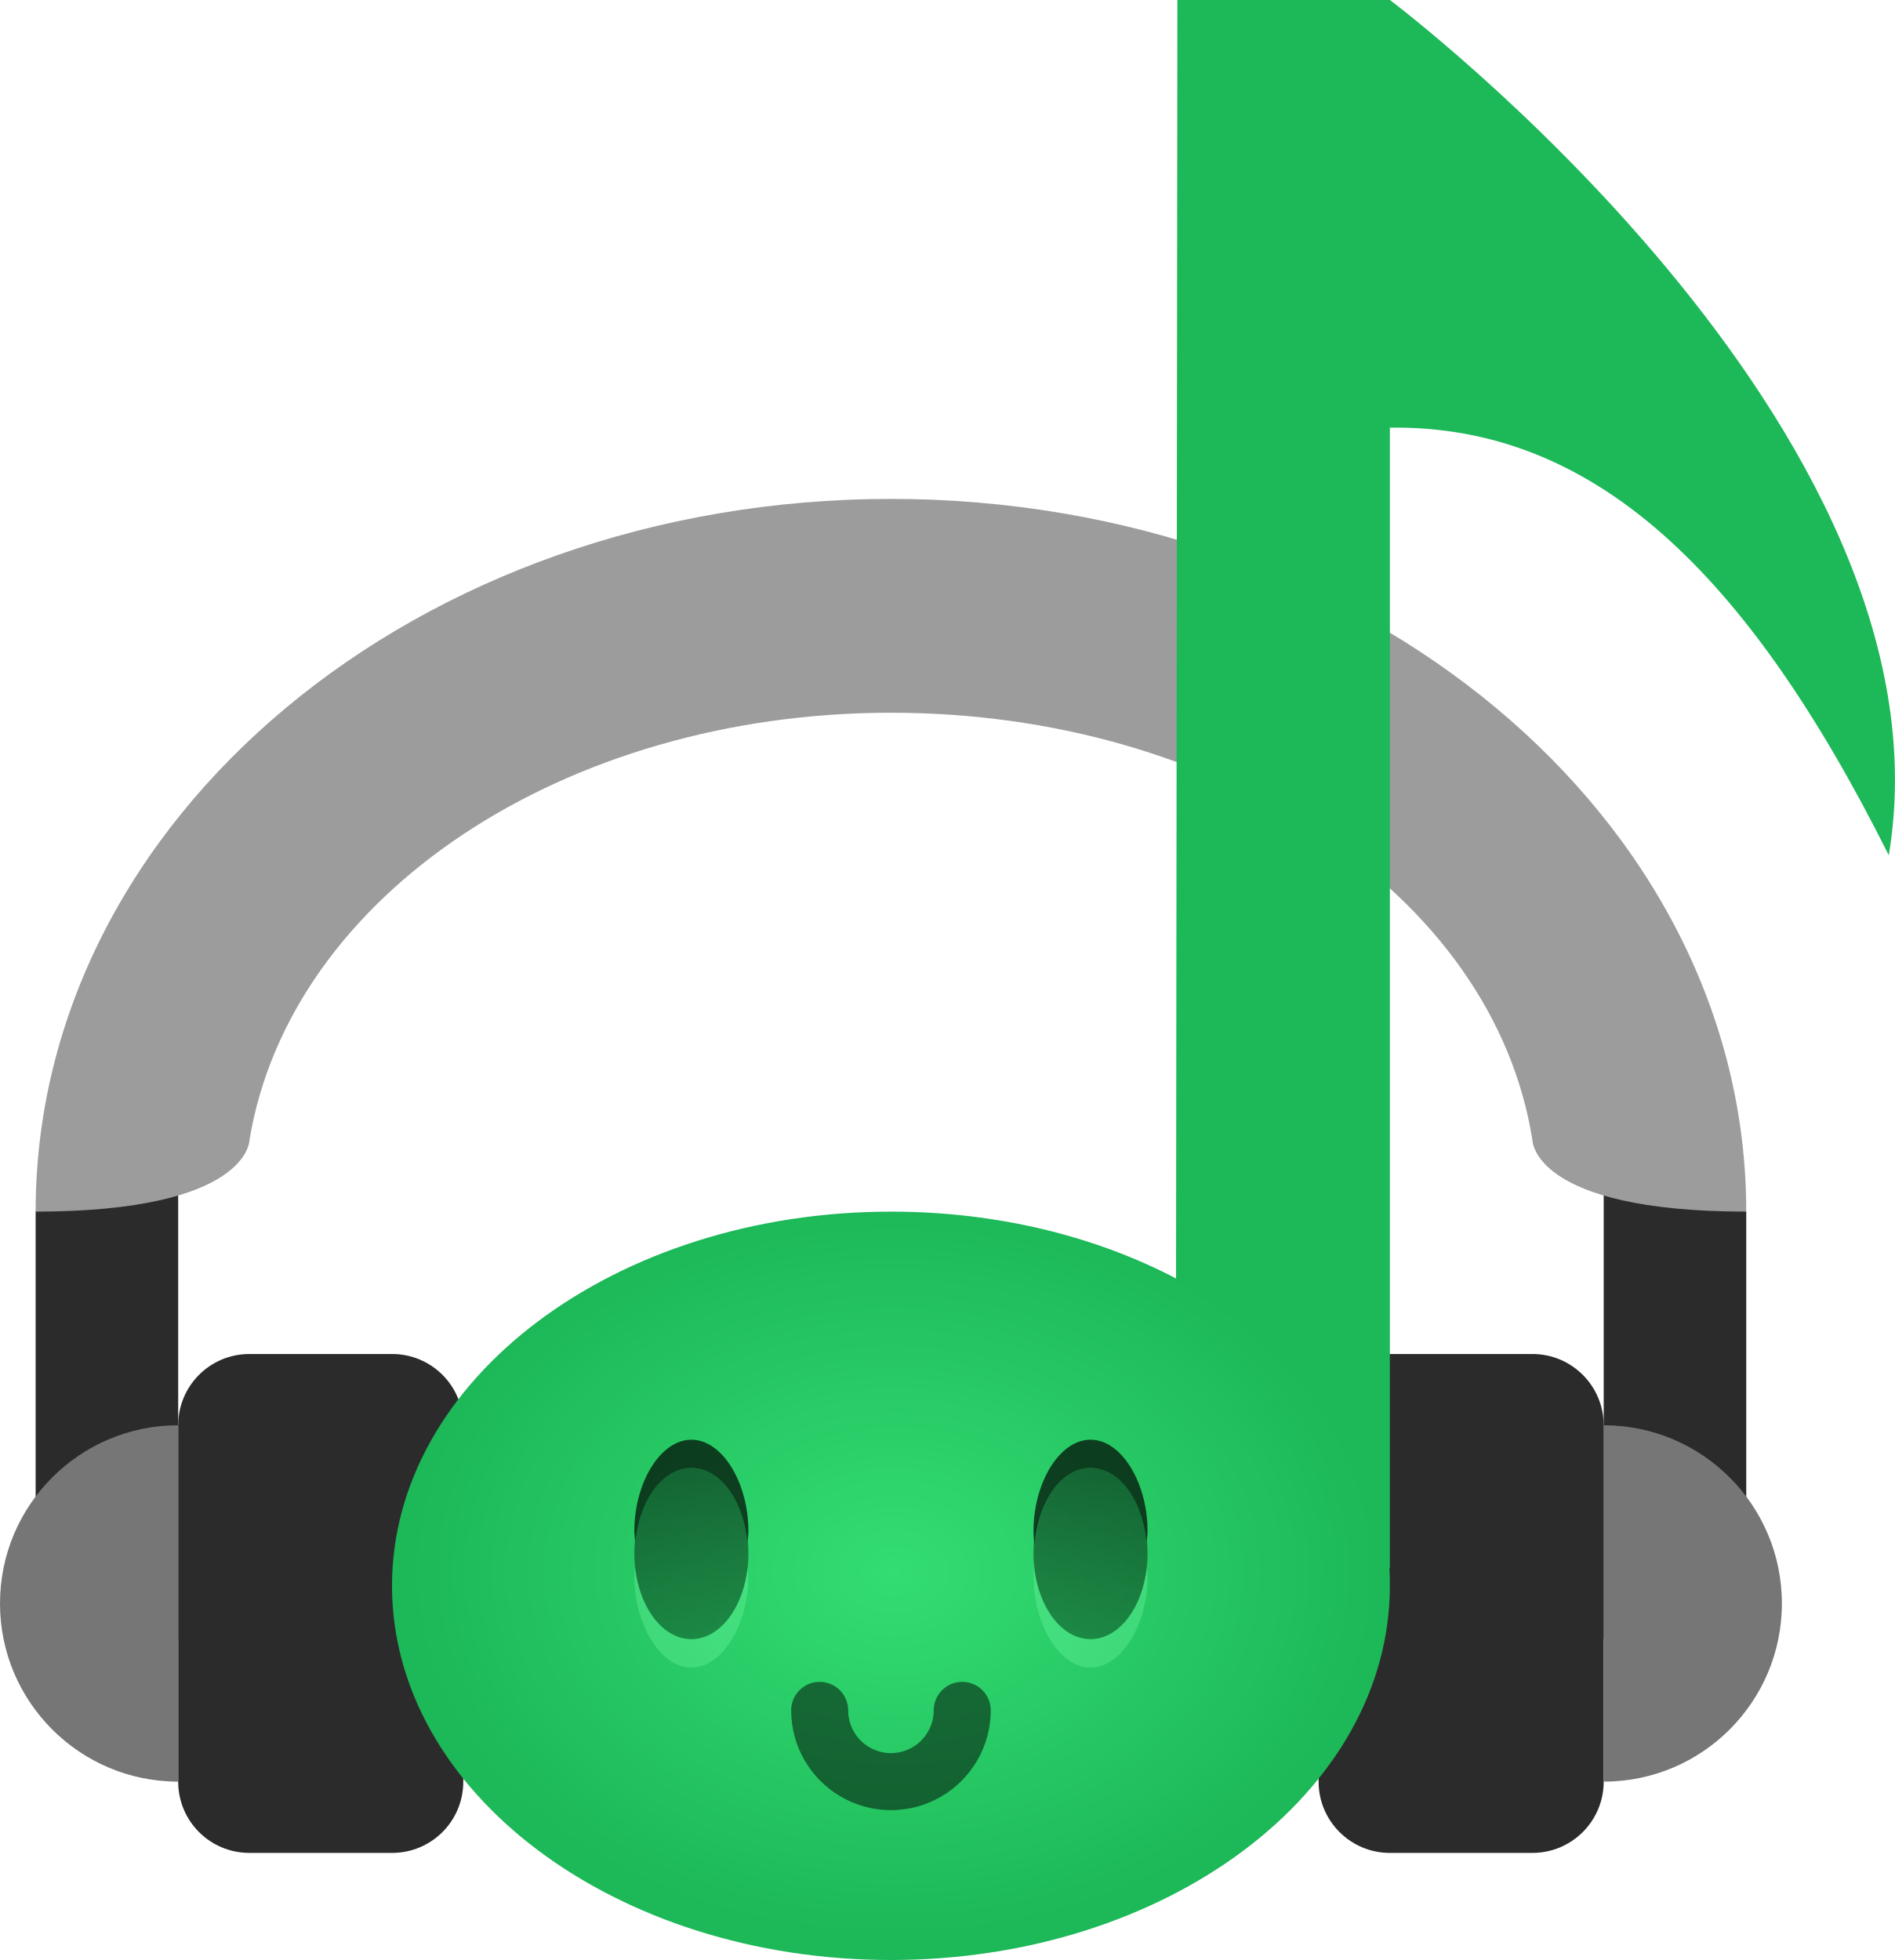
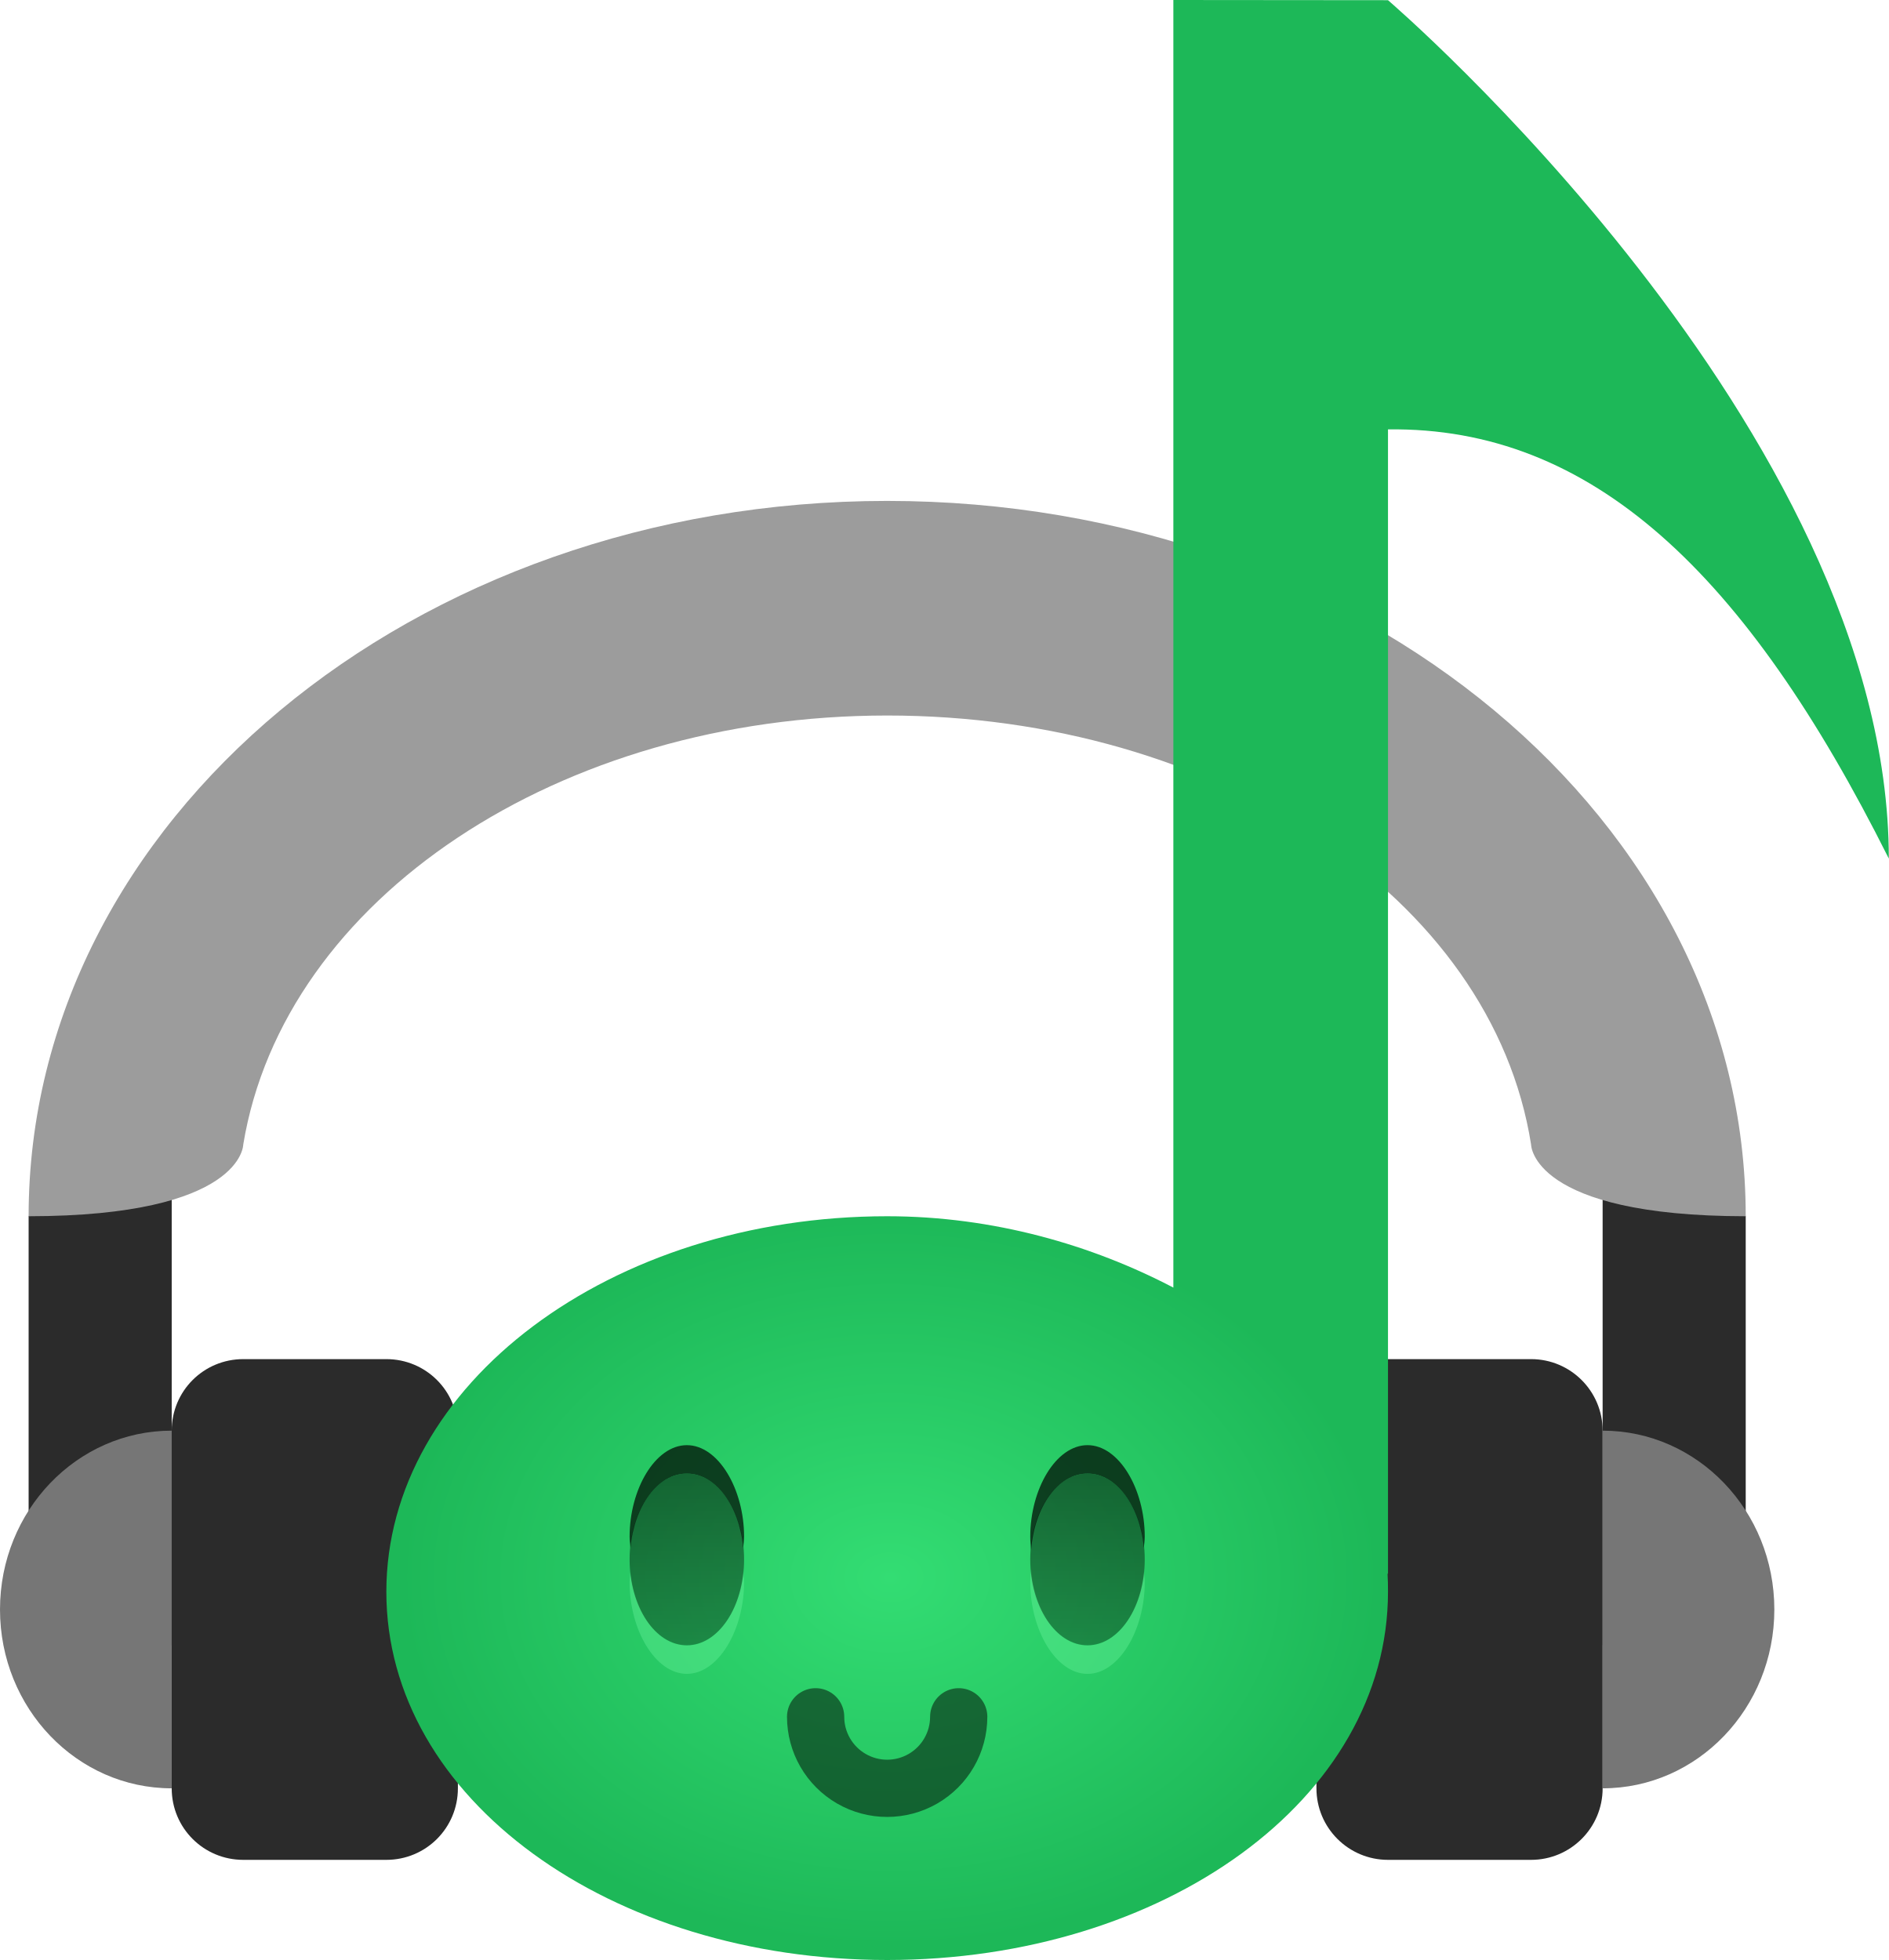
- <svg xmlns="http://www.w3.org/2000/svg" xmlns:xlink="http://www.w3.org/1999/xlink" width="132.933" height="137.5" id="svg6125" version="1.1">
+ <svg xmlns="http://www.w3.org/2000/svg" xmlns:xlink="http://www.w3.org/1999/xlink" width="132" height="137" id="svg6125" version="1.1">
  <defs id="defs6127">
    <linearGradient id="linearGradient7084">
      <stop style="stop-color:#000000;stop-opacity:1;" offset="0" id="stop7086" />
      <stop style="stop-color:#000000;stop-opacity:0.665;" offset="1" id="stop7088" />
    </linearGradient>
    <linearGradient id="linearGradient7064">
      <stop style="stop-color:#33dd73;stop-opacity:1;" offset="0" id="stop7066" />
      <stop style="stop-color:#1db858;stop-opacity:1;" offset="1" id="stop7068" />
    </linearGradient>
    <linearGradient xlink:href="#linearGradient7084" id="linearGradient7090" x1="330" y1="382.362" x2="330" y2="372.362" gradientUnits="userSpaceOnUse" />
    <linearGradient xlink:href="#linearGradient7084" id="linearGradient7092" x1="330" y1="382.362" x2="330" y2="372.362" gradientUnits="userSpaceOnUse" />
    <radialGradient xlink:href="#linearGradient7064" id="radialGradient7096" cx="475.216" cy="417.946" fx="475.216" fy="417.946" r="52.716" gradientTransform="matrix(0.6489867,-5.1735869e-8,3.8946191e-8,0.48855,166.8072,223.4373)" gradientUnits="userSpaceOnUse" />
    <radialGradient xlink:href="#linearGradient7064" id="radialGradient7113" gradientUnits="userSpaceOnUse" gradientTransform="matrix(0.6489867,-5.1735869e-8,3.8946191e-8,0.48855,168.3072,222.9501)" cx="475.216" cy="417.946" fx="475.216" fy="417.946" r="52.716" />
    <linearGradient xlink:href="#linearGradient7084" id="linearGradient7115" gradientUnits="userSpaceOnUse" x1="330" y1="382.362" x2="330" y2="372.362" gradientTransform="matrix(0.8000029,0,0,1.200012,198.499,-878.7139)" />
    <linearGradient xlink:href="#linearGradient7084" id="linearGradient7117" gradientUnits="userSpaceOnUse" x1="330" y1="382.362" x2="330" y2="372.362" gradientTransform="matrix(0.8000029,0,0,1.200001,226.499,-878.7102)" />
  </defs>
-   <g id="layer1" transform="translate(-414,-316.8878)">
+   <g id="layer1" transform="translate(-414.5,-316.875)">
    <g id="g6985" transform="translate(3.995261e-5,0)" style="fill:#0bd556;fill-opacity:1" />
    <g id="g7098">
      <path id="rect7027" d="m 431.5,411.875 10,0 c 2.77,0 5,2.23 5,5 l 0,25 c 0,2.77 -2.23,5 -5,5 l -10,0 c -2.77,0 -5,-2.23 -5,-5 l 0,-25 c 0,-2.77 2.23,-5 5,-5 z" style="fill:#2b2b2b;fill-opacity:1;stroke:none" />
      <rect style="fill:#2b2b2b;fill-opacity:1;stroke:none" id="rect7029" width="20" height="35" x="506.5" y="411.875" rx="5" ry="5" />
      <path id="rect7040" d="m 416.5,401.875 10,-5 0,35 -10,0 z" style="fill:#2b2b2b;fill-opacity:1;stroke:none" />
-       <path id="path7035" d="m 426.5,441.875 c -6.904,0 -12.5,-5.596 -12.5,-12.5 0,-6.904 5.596,-12.5 12.5,-12.5 z" style="fill:#767676;fill-opacity:1;stroke:none" />
+       <path id="path7035" d="m 426.5,441.875 c -6.627,0 -12,-5.596 -12,-12.5 0,-6.904 5.373,-12.5 12,-12.5 z" style="fill:#767676;fill-opacity:1;stroke:none" />
      <path id="rect7042" d="m 526.5,396.875 10,5 0,30 -10,0 z" style="fill:#2b2b2b;fill-opacity:1;stroke:none" />
-       <path style="fill:#767676;fill-opacity:1;stroke:none" d="m 526.5,441.875 c 6.904,0 12.5,-5.596 12.5,-12.5 0,-6.904 -5.596,-12.5 -12.5,-12.5 z" id="path7038" />
+       <path style="fill:#767676;fill-opacity:1;stroke:none" d="m 526.5,441.875 c 6.627,0 12,-5.596 12,-12.5 0,-6.904 -5.373,-12.5 -12,-12.5 z" id="path7038" />
      <path id="path7050" d="m 476.5,351.888 c -33.137,0 -60,22.386 -60,50 15,-0.013 15,-5.013 15,-5.013 2.835,-17.208 22.105,-29.987 45,-29.987 22.977,0 42.269,12.69 45,29.987 0,0 0,5 15,5.013 0,-27.614 -26.863,-50 -60,-50 z" style="fill:#9c9c9c;fill-opacity:1;stroke:none" />
-       <path id="path6174" d="m 496.594,316.888 -0.094,89.688 c -5.67,-2.968 -12.561,-4.688 -20,-4.688 -19.33,0 -35,11.753 -35,26.25 0,14.497 15.67,26.25 35,26.25 19.33,0 35,-11.753 35,-26.25 0,-0.422 -0.005,-0.864 -0.031,-1.281 l 0.031,0.031 0,-80 c 14.215,-0.187 25,10 35,30 5,-30 -35,-60 -35,-60 l -14.906,0 z" style="fill:url(#radialGradient7113);fill-opacity:1;stroke:none" />
+       <path id="path6174" d="m 496.5,316.875 0,90 c -5.67,-2.968 -12.561,-4.987 -20,-4.987 -19.33,0 -35,11.753 -35,26.25 0,14.497 15.67,25.737 35,25.737 19.33,0 35,-11.24 35,-25.737 0,-0.422 -0.005,-0.864 -0.031,-1.281 l 0.031,0.031 0,-80 c 14.215,-0.187 25,10 35,30 -5e-5,-30.013 -35,-60 -35,-60 z" style="fill:url(#radialGradient7113);fill-opacity:1;stroke:none" />
      <path style="opacity:0.5;fill:none;stroke:#000000;stroke-width:4;stroke-linecap:round;stroke-linejoin:miter;stroke-miterlimit:4;stroke-dasharray:none;stroke-opacity:1" id="path6180" d="m 481.5,436.875 a 5,5 0 0 1 -2.5,4.33 5,5 0 0 1 -5,0 5,5 0 0 1 -2.5,-4.33" />
      <path id="path7072" d="m 486.562,426.544 c -0.033,0.31 -0.062,0.614 -0.062,0.938 0,3.314 1.791,6.393 4,6.393 2.209,0 4,-3.08 4,-6.393 0,-0.266 -0.04,-0.525 -0.062,-0.781 -0.265,2.929 -1.912,5.188 -3.938,5.188 -2.06,0 -3.718,-2.341 -3.938,-5.344 z m -28,0.156 c -0.022,0.257 -0.062,0.516 -0.062,0.781 0,3.314 1.791,6.393 4,6.393 2.209,0 4,-3.08 4,-6.393 0,-0.266 -0.04,-0.524 -0.062,-0.781 -0.265,2.929 -1.912,5.188 -3.938,5.188 -2.025,0 -3.673,-2.259 -3.938,-5.188 z" style="opacity:0.3;fill:#7bffac;fill-opacity:1;stroke:none" />
      <ellipse transform="scale(1,-1)" id="path6172" style="opacity:0.5;fill:url(#linearGradient7115);fill-opacity:1;stroke:none" cx="462.5" cy="-425.875" rx="4" ry="6" />
      <ellipse style="opacity:0.5;fill:url(#linearGradient7117);fill-opacity:1;stroke:none" id="path6170" transform="scale(1,-1)" cx="490.5" cy="-425.875" rx="4" ry="6" />
      <path style="opacity:0.696;fill:#000000;fill-opacity:1;stroke:none" d="m 486.562,425.219 c -0.033,-0.31 -0.062,-0.614 -0.062,-0.938 0,-3.314 1.791,-6.393 4,-6.393 2.209,0 4,3.08 4,6.393 0,0.266 -0.04,0.525 -0.062,0.781 -0.265,-2.929 -1.912,-5.188 -3.938,-5.188 -2.06,0 -3.718,2.341 -3.938,5.344 z m -28,-0.156 c -0.022,-0.257 -0.062,-0.516 -0.062,-0.781 0,-3.314 1.791,-6.393 4,-6.393 2.209,0 4,3.08 4,6.393 0,0.266 -0.04,0.524 -0.062,0.781 -0.265,-2.929 -1.912,-5.188 -3.938,-5.188 -2.025,0 -3.673,2.259 -3.938,5.188 z" id="path7094" />
    </g>
  </g>
</svg>
